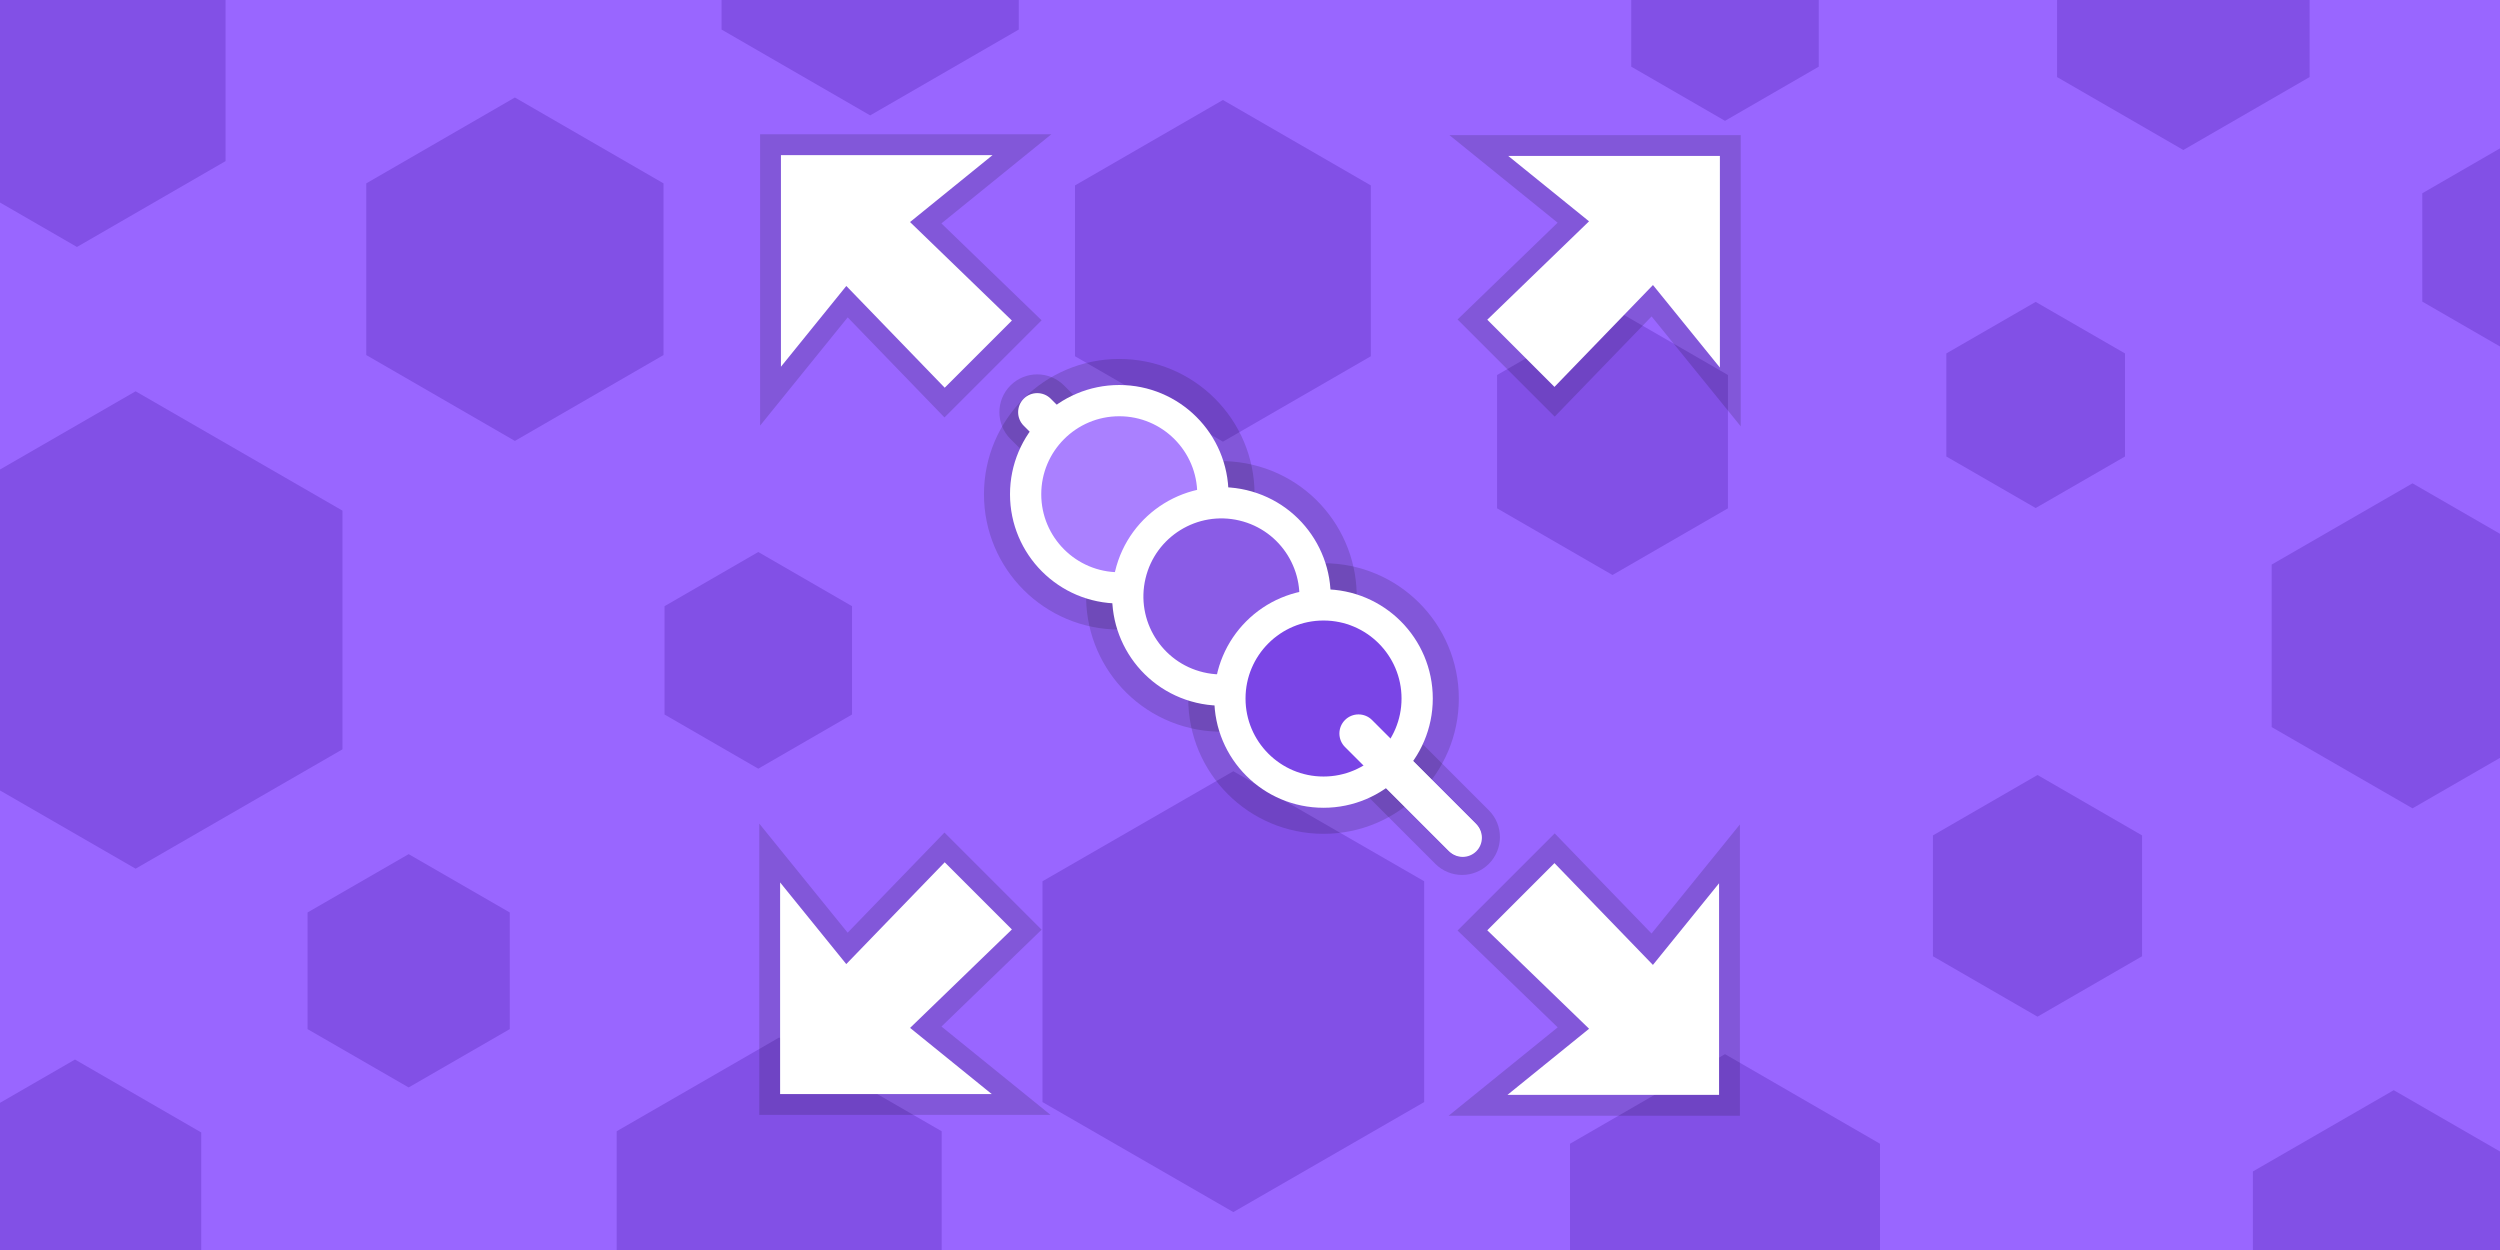
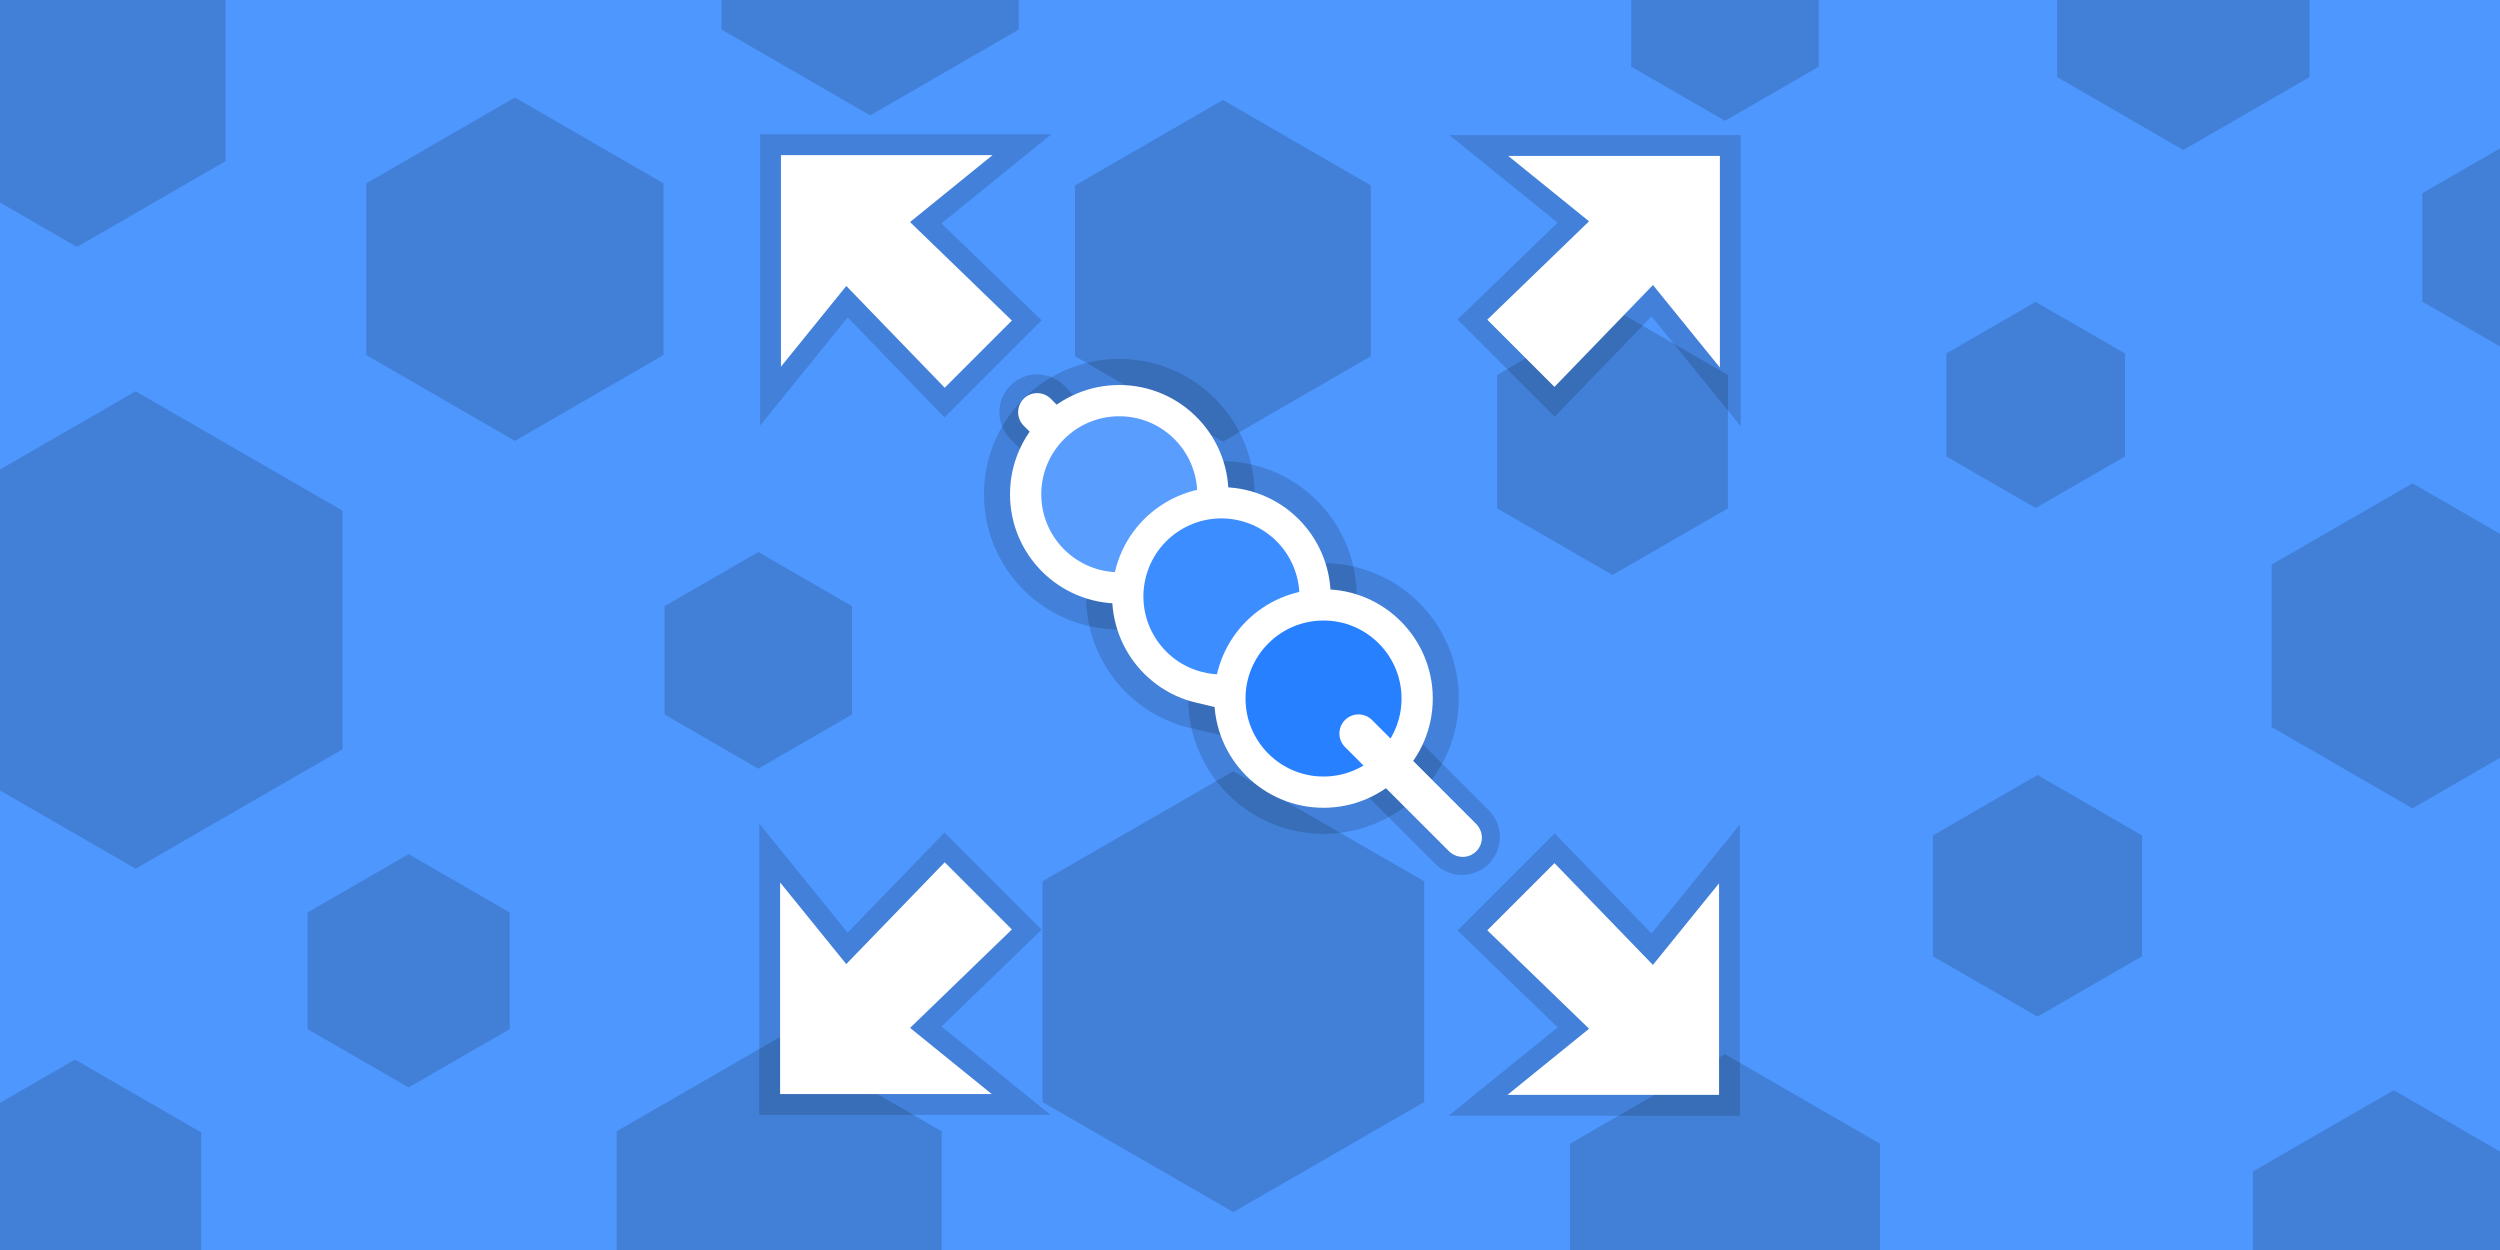
- <svg xmlns="http://www.w3.org/2000/svg" version="1.1" width="600" height="300" viewBox="17.199,54.723,600,300">
-   <g transform="translate(17.19906,54.72294)">
-     <g data-paper-data="{&quot;isPaintingLayer&quot;:true}" fill-rule="nonzero" stroke-linecap="butt" stroke-linejoin="miter" stroke-miterlimit="10" stroke-dasharray="" stroke-dashoffset="0" style="mix-blend-mode: normal">
-       <g stroke="none" stroke-width="1">
-         <path d="M0,300v-300h600v300z" fill="#9966ff" />
-         <path d="M296,185.1l45.8,26.4v53l-45.8,26.4l-45.8,-26.4v-53z" fill="#8250e6" />
-         <path d="M387,74l27.7,16v32l-27.7,16l-27.7,-16v-32z" fill="#8250e6" />
-         <path d="M579,116l33.8,19.5v39l-33.8,19.5l-33.8,-19.5v-39z" fill="#8250e6" />
-         <path d="M32.543,93.909l49.649,28.644v57.287l-49.649,28.644l-49.649,-28.644v-57.287z" fill="#8250e6" />
-         <path d="M123.574,23.401l35.667,20.605v41.209l-35.667,20.605l-35.667,-20.605v-41.209z" fill="#8250e6" />
-         <path d="M181.988,132.483l22.5,13v26l-22.5,13l-22.5,-13v-26z" fill="#8250e6" />
-         <path d="M489,186l25.1,14.5v29l-25.1,14.5l-25.1,-14.5v-29z" fill="#8250e6" />
-         <path d="M187,249l39,22.5v45l-39,22.5l-39,-22.5v-45z" fill="#8250e6" />
-         <path d="M524,-34l30.3,17.5v35l-30.3,17.5l-30.3,-17.5v-35z" fill="#8250e6" />
-         <path d="M98.075,204.994l24.263,13.998v27.995l-24.263,13.998l-24.263,-13.998v-27.995z" fill="#8250e6" />
-         <path d="M414,253l37.2,21.5v43l-37.2,21.5l-37.2,-21.5v-43z" fill="#8250e6" />
-         <path d="M414,-23l22.5,13v26l-22.5,13l-22.5,-13v-26z" fill="#8250e6" />
-         <path d="M488.56,72.456l21.438,12.368v24.736l-21.438,12.368l-21.438,-12.368v-24.736z" fill="#8250e6" />
-         <path d="M18.468,-23.146l35.667,20.605v41.209l-35.667,20.605l-35.667,-20.605v-41.209z" fill="#8250e6" />
-         <path d="M574.496,261.646l33.8,19.5v39l-33.8,19.5l-33.8,-19.5v-39z" fill="#8250e6" />
-         <path d="M17.994,254.288l30.3,17.5v35l-30.3,17.5l-30.3,-17.5v-35z" fill="#8250e6" />
-         <path d="M293.5,24l35.5,20.5v41l-35.5,20.5l-35.5,-20.5v-41z" fill="#8250e6" />
-         <path d="M208.837,-54.723l35.667,20.605v41.209l-35.667,20.605l-35.667,-20.605v-41.209z" fill="#8250e6" />
-         <path d="M603.849,33.384l22.5,13v26l-22.5,13l-22.5,-13v-26z" fill="#8250e6" />
-       </g>
-       <g>
-         <path d="M187.426,37.226h50.791l-19.808,16.064l24.446,23.639l-16.124,16.124l-23.615,-24.42l-15.689,19.383z" fill="none" stroke-opacity="0.149" stroke="#000000" stroke-width="10" />
-         <path d="M187.426,37.226h50.791l-19.808,16.064l24.446,23.639l-16.124,16.124l-23.615,-24.42l-15.689,19.383z" fill="#ffffff" stroke="none" stroke-width="1" />
-         <path d="M412.774,37.426v50.791l-16.064,-19.808l-23.639,24.446l-16.124,-16.124l24.42,-23.615l-19.383,-15.689z" fill="none" stroke-opacity="0.149" stroke="#000000" stroke-width="10" />
-         <path d="M412.774,37.426v50.791l-16.064,-19.808l-23.639,24.446l-16.124,-16.124l24.42,-23.615l-19.383,-15.689z" fill="#ffffff" stroke="none" stroke-width="1" />
-         <path d="M373.071,207.147l23.627,24.433l15.877,-19.596v50.791h-50.791l19.596,-15.877l-24.433,-23.627z" fill="none" stroke-opacity="0.149" stroke="#000000" stroke-width="10" />
-         <path d="M373.071,207.147l23.627,24.433l15.877,-19.596v50.791h-50.791l19.596,-15.877l-24.433,-23.627z" fill="#ffffff" stroke="none" stroke-width="1" />
-         <path d="M242.854,223.071l-24.433,23.627l19.596,15.877h-50.791v-50.791l15.877,19.596l23.627,-24.433z" fill="none" stroke-opacity="0.149" stroke="#000000" stroke-width="10" />
-         <path d="M242.854,223.071l-24.433,23.627l19.596,15.877h-50.791v-50.791l15.877,19.596l23.627,-24.433z" fill="#ffffff" stroke="none" stroke-width="1" />
-         <path d="M350.9,204.985c-1.045,0 -2.09,-0.399 -2.888,-1.195l-101.965,-101.968c-1.594,-1.594 -1.594,-4.183 0,-5.777c1.594,-1.594 4.183,-1.594 5.777,0l101.965,101.965c1.594,1.594 1.594,4.183 0,5.777c-0.799,0.795 -1.844,1.198 -2.888,1.198z" fill="none" stroke-opacity="0.149" stroke="#000000" stroke-width="10" />
-         <path d="M291.09,118.62c0,12.409 -10.06,22.469 -22.469,22.469c-12.409,0 -22.469,-10.06 -22.469,-22.469c0,-12.409 10.06,-22.469 22.469,-22.469c12.409,0 22.469,10.06 22.469,22.469z" fill="none" stroke-opacity="0.149" stroke="#000000" stroke-width="20" />
-         <path d="M287.976,165.006c-12.077,-2.852 -19.556,-14.954 -16.704,-27.031c2.852,-12.077 14.954,-19.556 27.031,-16.704c12.077,2.852 19.556,14.954 16.704,27.031c-2.852,12.077 -14.954,19.556 -27.031,16.704z" fill="none" stroke-opacity="0.149" stroke="#000000" stroke-width="20" />
-         <path d="M340.118,167.644c0,12.409 -10.063,22.472 -22.472,22.472c-12.409,0 -22.469,-10.063 -22.469,-22.472c0,-12.409 10.06,-22.469 22.469,-22.469c12.409,0 22.472,10.063 22.472,22.469z" fill="none" stroke-opacity="0.149" stroke="#000000" stroke-width="20" />
-         <path d="M350.9,204.985c-1.045,0 -2.09,-0.399 -2.888,-1.195l-101.965,-101.968c-1.594,-1.594 -1.594,-4.183 0,-5.777c1.594,-1.594 4.183,-1.594 5.777,0l101.965,101.965c1.594,1.594 1.594,4.183 0,5.777c-0.799,0.795 -1.844,1.198 -2.888,1.198z" fill="#ffffff" stroke="#ffffff" stroke-width="1" />
-         <path d="M291.09,118.62c0,12.409 -10.06,22.469 -22.469,22.469c-12.409,0 -22.469,-10.06 -22.469,-22.469c0,-12.409 10.06,-22.469 22.469,-22.469c12.409,0 22.469,10.06 22.469,22.469z" fill="#aa80ff" stroke="#ffffff" stroke-width="7.5" />
-         <path d="M287.976,165.006c-12.077,-2.852 -19.556,-14.954 -16.704,-27.031c2.852,-12.077 14.954,-19.556 27.031,-16.704c12.077,2.852 19.556,14.954 16.704,27.031c-2.852,12.077 -14.954,19.556 -27.031,16.704z" fill="#8a5ce6" stroke="#ffffff" stroke-width="7.5" />
-         <path d="M340.118,167.644c0,12.409 -10.063,22.472 -22.472,22.472c-12.409,0 -22.469,-10.063 -22.469,-22.472c0,-12.409 10.06,-22.469 22.469,-22.469c12.409,0 22.472,10.063 22.472,22.469z" fill="#7a45e6" stroke="#ffffff" stroke-width="7.5" />
-         <path d="M351.065,205.151c-1.045,0 -2.09,-0.399 -2.888,-1.195l-25.024,-25.025c-1.597,-1.594 -1.597,-4.183 0,-5.777c1.597,-1.594 4.18,-1.594 5.777,0l25.025,25.025c1.594,1.594 1.594,4.183 0,5.777c-0.799,0.792 -1.844,1.195 -2.888,1.195z" fill="#ffffff" stroke="#ffffff" stroke-width="1" />
-       </g>
-     </g>
-   </g>
+ <svg xmlns="http://www.w3.org/2000/svg" width="600" height="300" viewBox="17.199 54.723 600 300">
+   <path fill="#96f" d="M17.2 354.723v-300h600v300z" style="mix-blend-mode:normal;fill-rule:nonzero;stroke:none;stroke-width:1;stroke-linecap:butt;stroke-linejoin:miter;stroke-miterlimit:10;stroke-dasharray:none;stroke-dashoffset:0;fill:#4d97ff;fill-opacity:1" />
+   <path fill="#8250e6" d="m313.2 239.823 45.8 26.4v53l-45.8 26.4-45.8-26.4v-53zM404.2 128.723l27.7 16v32l-27.7 16-27.7-16v-32zM596.2 170.723l33.8 19.5v39l-33.8 19.5-33.8-19.5v-39zM49.742 148.631l49.65 28.644v57.288l-49.65 28.643L.093 234.563v-57.288zM140.773 78.124l35.667 20.605v41.209l-35.667 20.605-35.668-20.605v-41.21ZM199.187 187.206l22.5 13v26l-22.5 13-22.5-13v-26zM506.2 240.723l25.1 14.5v29l-25.1 14.5-25.1-14.5v-29zM204.2 303.723l39 22.5v45l-39 22.5-39-22.5v-45zM541.2 20.723l30.3 17.5v35l-30.3 17.5-30.3-17.5v-35zM115.274 259.717l24.263 13.998v27.995l-24.263 13.998L91.01 301.71v-27.995zM431.2 307.723l37.2 21.5v43l-37.2 21.5-37.2-21.5v-43zM431.2 31.723l22.5 13v26l-22.5 13-22.5-13v-26zM505.759 127.18l21.437 12.367v24.736l-21.437 12.368-21.438-12.368v-24.736zM35.667 31.577l35.668 20.605v41.21l-35.668 20.604L0 93.391V52.182ZM591.695 316.369l33.8 19.5v39l-33.8 19.5-33.8-19.5v-39zM35.193 309.011l30.3 17.5v35l-30.3 17.5-30.3-17.5v-35zM310.7 78.723l35.5 20.5v41l-35.5 20.5-35.5-20.5v-41zM226.036 0l35.668 20.605v41.21l-35.668 20.604-35.667-20.605v-41.21ZM621.048 88.107l22.5 13v26l-22.5 13-22.5-13v-26z" style="mix-blend-mode:normal;fill-rule:nonzero;stroke:none;stroke-width:1;stroke-linecap:butt;stroke-linejoin:miter;stroke-miterlimit:10;stroke-dasharray:none;stroke-dashoffset:0;fill:#4280d7;fill-opacity:1" />
+   <path fill="none" stroke="#000" stroke-opacity=".149" stroke-width="10" d="M204.625 91.949h50.79l-19.808 16.064 24.446 23.64-16.124 16.123-23.616-24.42-15.688 19.383z" style="mix-blend-mode:normal;fill-rule:nonzero;stroke-linecap:butt;stroke-linejoin:miter;stroke-miterlimit:10;stroke-dasharray:none;stroke-dashoffset:0" />
+   <path fill="#fff" d="M204.625 91.949h50.79l-19.808 16.064 24.446 23.64-16.124 16.123-23.616-24.42-15.688 19.383z" style="mix-blend-mode:normal;fill-rule:nonzero;stroke-linecap:butt;stroke-linejoin:miter;stroke-miterlimit:10;stroke-dasharray:none;stroke-dashoffset:0" />
+   <path fill="none" stroke="#000" stroke-opacity=".149" stroke-width="10" d="M429.974 92.148v50.791l-16.065-19.808-23.64 24.445-16.123-16.124 24.42-23.615-19.383-15.689z" style="mix-blend-mode:normal;fill-rule:nonzero;stroke-linecap:butt;stroke-linejoin:miter;stroke-miterlimit:10;stroke-dasharray:none;stroke-dashoffset:0" />
+   <path fill="#fff" d="M429.974 92.148v50.791l-16.065-19.808-23.64 24.445-16.123-16.124 24.42-23.615-19.383-15.689z" style="mix-blend-mode:normal;fill-rule:nonzero;stroke-linecap:butt;stroke-linejoin:miter;stroke-miterlimit:10;stroke-dasharray:none;stroke-dashoffset:0" />
+   <path fill="none" stroke="#000" stroke-opacity=".149" stroke-width="10" d="m390.27 261.87 23.626 24.432 15.878-19.595v50.79h-50.791l19.595-15.877-24.432-23.627z" style="mix-blend-mode:normal;fill-rule:nonzero;stroke-linecap:butt;stroke-linejoin:miter;stroke-miterlimit:10;stroke-dasharray:none;stroke-dashoffset:0" />
+   <path fill="#fff" d="m390.27 261.87 23.626 24.432 15.878-19.595v50.79h-50.791l19.595-15.877-24.432-23.627z" style="mix-blend-mode:normal;fill-rule:nonzero;stroke-linecap:butt;stroke-linejoin:miter;stroke-miterlimit:10;stroke-dasharray:none;stroke-dashoffset:0" />
+   <path fill="none" stroke="#000" stroke-opacity=".149" stroke-width="10" d="M260.053 277.794 235.62 301.42l19.595 15.877h-50.79v-50.79l15.877 19.595 23.627-24.432z" style="mix-blend-mode:normal;fill-rule:nonzero;stroke-linecap:butt;stroke-linejoin:miter;stroke-miterlimit:10;stroke-dasharray:none;stroke-dashoffset:0" />
+   <path fill="#fff" d="M260.053 277.794 235.62 301.42l19.595 15.877h-50.79v-50.79l15.877 19.595 23.627-24.432z" style="mix-blend-mode:normal;fill-rule:nonzero;stroke-linecap:butt;stroke-linejoin:miter;stroke-miterlimit:10;stroke-dasharray:none;stroke-dashoffset:0" />
+   <path fill="none" stroke="#000" stroke-opacity=".149" stroke-width="10" d="M368.099 259.708c-1.045 0-2.09-.4-2.889-1.195L263.245 156.545a4.087 4.087 0 0 1 0-5.777 4.087 4.087 0 0 1 5.777 0l101.965 101.965a4.087 4.087 0 0 1-2.888 6.975z" style="mix-blend-mode:normal;fill-rule:nonzero;stroke-linecap:butt;stroke-linejoin:miter;stroke-miterlimit:10;stroke-dasharray:none;stroke-dashoffset:0" />
+   <path fill="none" stroke="#000" stroke-opacity=".149" stroke-width="20" d="M308.29 173.343c0 12.41-10.06 22.469-22.47 22.469-12.409 0-22.468-10.06-22.468-22.469 0-12.41 10.06-22.469 22.468-22.469 12.41 0 22.47 10.06 22.47 22.469z" style="mix-blend-mode:normal;fill-rule:nonzero;stroke-linecap:butt;stroke-linejoin:miter;stroke-miterlimit:10;stroke-dasharray:none;stroke-dashoffset:0" />
+   <path fill="none" stroke="#000" stroke-opacity=".149" stroke-width="20" d="M305.175 219.73c-12.077-2.853-19.556-14.955-16.704-27.032 2.852-12.077 14.954-19.556 27.031-16.704 12.077 2.852 19.556 14.954 16.704 27.031-2.852 12.077-14.954 19.556-27.031 16.704z" style="mix-blend-mode:normal;fill-rule:nonzero;stroke-linecap:butt;stroke-linejoin:miter;stroke-miterlimit:10;stroke-dasharray:none;stroke-dashoffset:0" />
+   <path fill="none" stroke="#000" stroke-opacity=".149" stroke-width="20" d="M357.317 222.367c0 12.41-10.063 22.472-22.472 22.472-12.41 0-22.47-10.063-22.47-22.472s10.06-22.469 22.47-22.469c12.409 0 22.472 10.063 22.472 22.47z" style="mix-blend-mode:normal;fill-rule:nonzero;stroke-linecap:butt;stroke-linejoin:miter;stroke-miterlimit:10;stroke-dasharray:none;stroke-dashoffset:0" />
+   <path fill="#fff" stroke="#fff" d="M368.099 259.708c-1.045 0-2.09-.4-2.889-1.195L263.245 156.545a4.087 4.087 0 0 1 0-5.777 4.087 4.087 0 0 1 5.777 0l101.965 101.965a4.087 4.087 0 0 1-2.888 6.975z" style="mix-blend-mode:normal;fill-rule:nonzero;stroke-linecap:butt;stroke-linejoin:miter;stroke-miterlimit:10;stroke-dasharray:none;stroke-dashoffset:0" />
+   <path fill="#aa80ff" stroke="#fff" stroke-width="7.5" d="M308.29 173.343c0 12.41-10.06 22.469-22.47 22.469-12.409 0-22.468-10.06-22.468-22.469 0-12.41 10.06-22.469 22.468-22.469 12.41 0 22.47 10.06 22.47 22.469z" style="mix-blend-mode:normal;fill-rule:nonzero;stroke-linecap:butt;stroke-linejoin:miter;stroke-miterlimit:10;stroke-dasharray:none;stroke-dashoffset:0;fill:#599eff;fill-opacity:1" />
+   <path fill="#8a5ce6" stroke="#fff" stroke-width="7.5" d="M305.175 219.73c-12.077-2.853-19.556-14.955-16.704-27.032 2.852-12.077 14.954-19.556 27.031-16.704 12.077 2.852 19.556 14.954 16.704 27.031-2.852 12.077-14.954 19.556-27.031 16.704z" style="mix-blend-mode:normal;fill-rule:nonzero;stroke-linecap:butt;stroke-linejoin:miter;stroke-miterlimit:10;stroke-dasharray:none;stroke-dashoffset:0;fill:#3c8dff;fill-opacity:1" />
+   <path fill="#7a45e6" stroke="#fff" stroke-width="7.5" d="M357.317 222.367c0 12.41-10.063 22.472-22.472 22.472-12.41 0-22.47-10.063-22.47-22.472s10.06-22.469 22.47-22.469c12.409 0 22.472 10.063 22.472 22.47z" style="mix-blend-mode:normal;fill-rule:nonzero;stroke-linecap:butt;stroke-linejoin:miter;stroke-miterlimit:10;stroke-dasharray:none;stroke-dashoffset:0;fill:#2680ff;fill-opacity:1" />
+   <path fill="#fff" stroke="#fff" d="M368.264 259.874c-1.044 0-2.09-.4-2.888-1.195l-25.024-25.025a4.081 4.081 0 0 1 0-5.777 4.087 4.087 0 0 1 5.776 0l25.025 25.025a4.087 4.087 0 0 1 0 5.777 4.097 4.097 0 0 1-2.888 1.195z" style="mix-blend-mode:normal;fill-rule:nonzero;stroke-linecap:butt;stroke-linejoin:miter;stroke-miterlimit:10;stroke-dasharray:none;stroke-dashoffset:0" />
</svg>
